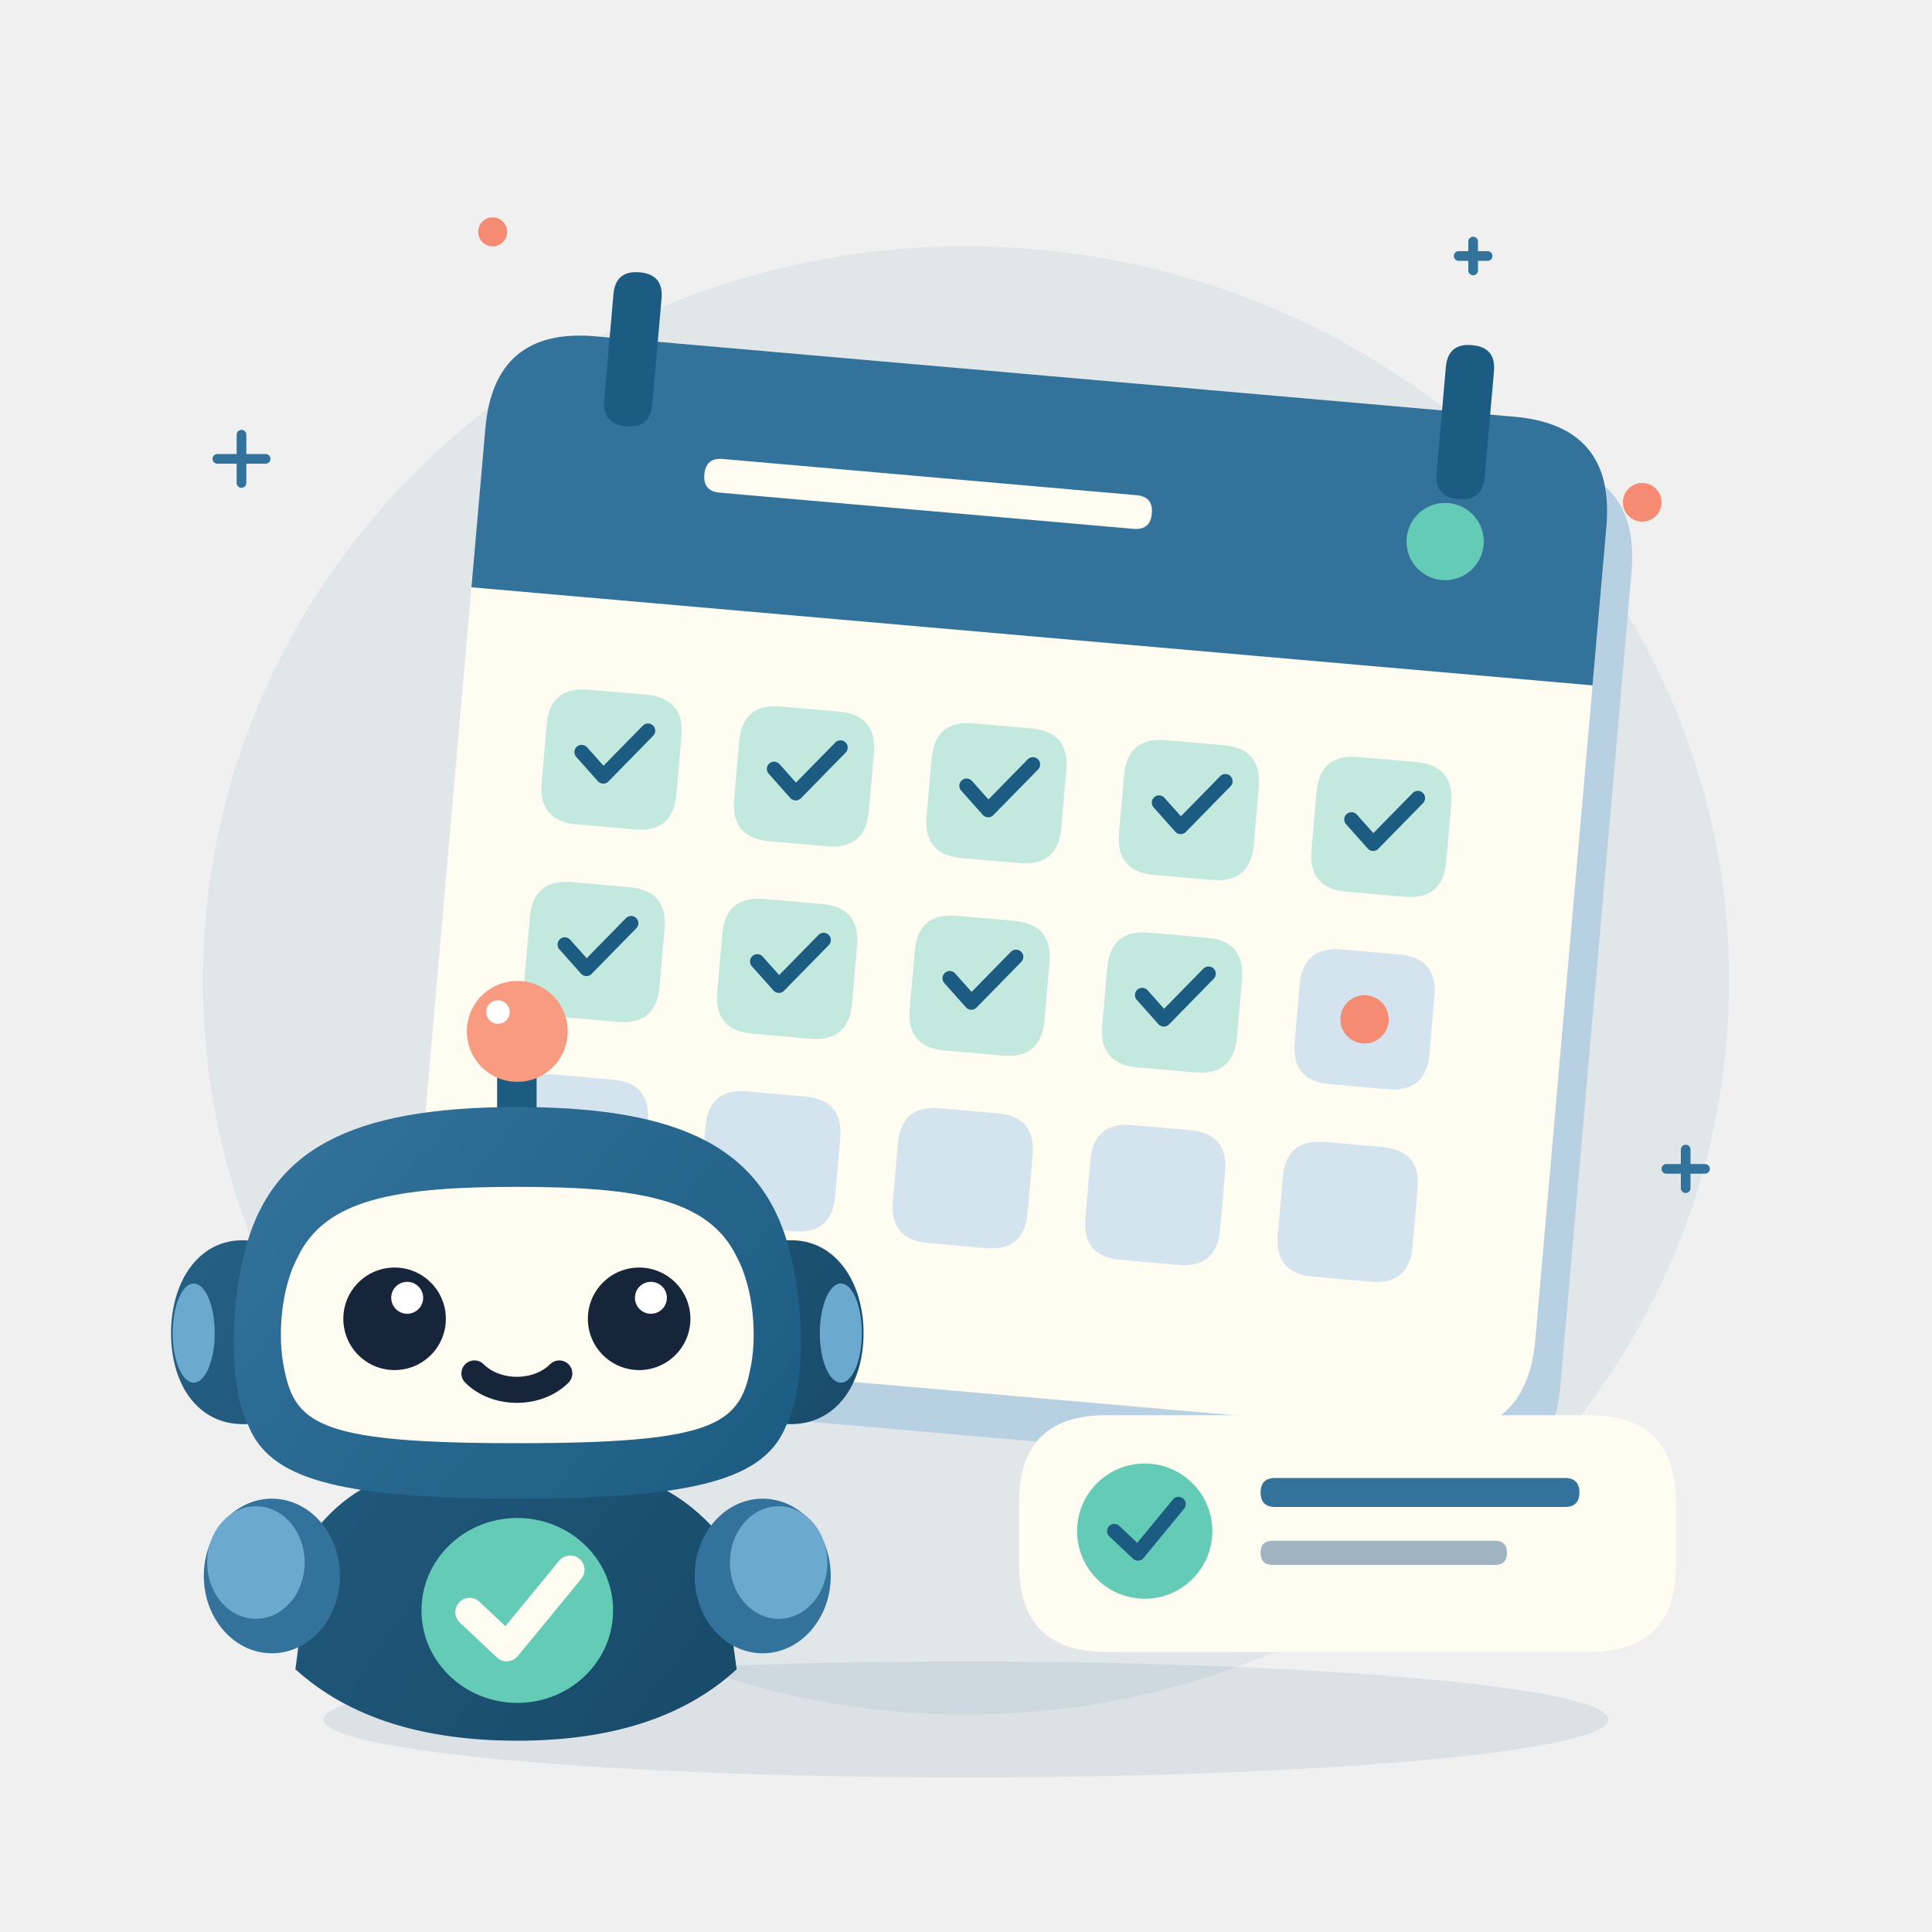
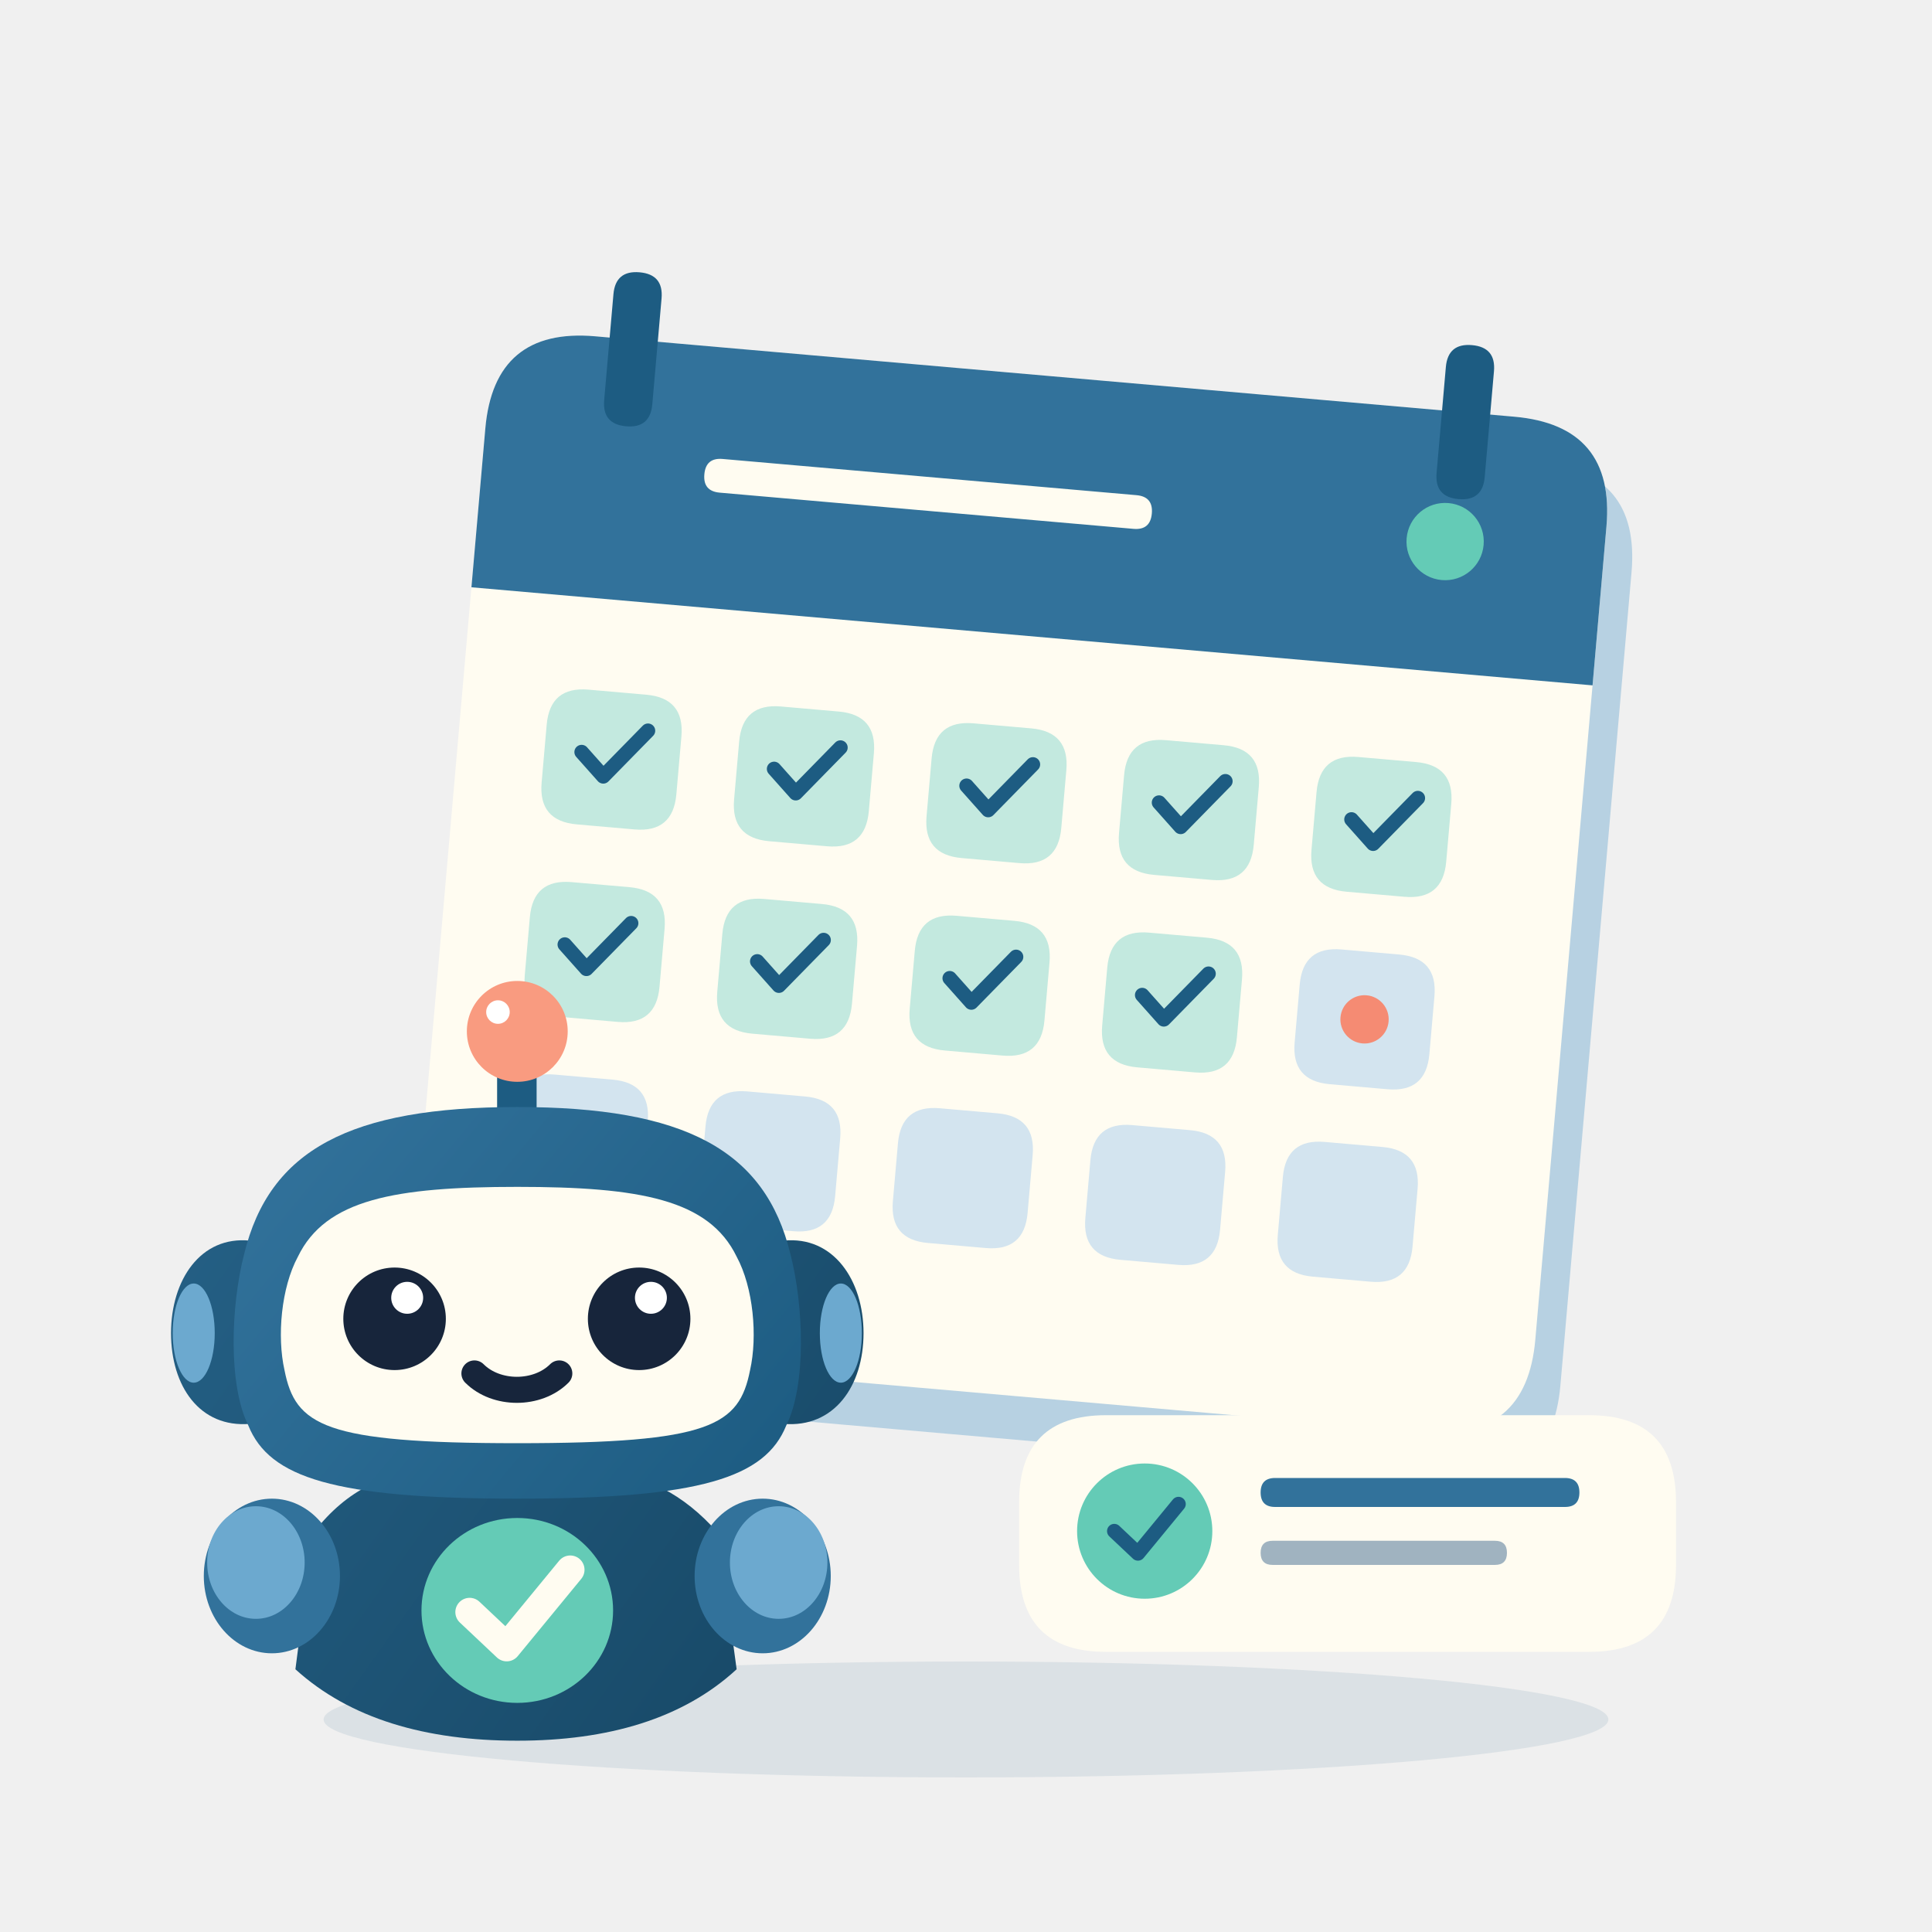
<svg xmlns="http://www.w3.org/2000/svg" viewBox="0 0 400 400" fill="none">
  <defs>
    <linearGradient id="blue" gradientUnits="userSpaceOnUse" x1="350" y1="277" x2="910" y2="744">
      <stop offset="0" stop-color="#32729B" />
      <stop offset="1" stop-color="#1D5C82" />
    </linearGradient>
    <linearGradient id="deepBlue" gradientUnits="userSpaceOnUse" x1="230" y1="436" x2="1000" y2="985">
      <stop offset="0" stop-color="#245F84" />
      <stop offset="1" stop-color="#174866" />
    </linearGradient>
    <linearGradient id="handBlue" gradientUnits="userSpaceOnUse" x1="270" y1="846" x2="960" y2="966">
      <stop offset="0" stop-color="#80BCDE" />
      <stop offset="1" stop-color="#5E9DC5" />
    </linearGradient>
    <linearGradient id="coral" gradientUnits="userSpaceOnUse" x1="310" y1="765" x2="568" y2="1056">
      <stop offset="0" stop-color="#F99B80" />
      <stop offset="1" stop-color="#EF806B" />
    </linearGradient>
    <linearGradient id="mint" gradientUnits="userSpaceOnUse" x1="710" y1="768" x2="921" y2="1055">
      <stop offset="0" stop-color="#77D6C2" />
      <stop offset="1" stop-color="#54C5AC" />
    </linearGradient>
    <clipPath id="top_tip_mask" clipPathUnits="userSpaceOnUse">
      <path d="M710 652 L810 652 L810 870 L618 870 Z" />
    </clipPath>
    <clipPath id="bottom_tip_mask" clipPathUnits="userSpaceOnUse">
      <path d="M607 997 L539 1180 L440 1180 L440 997 Z" />
    </clipPath>
  </defs>
  <g id="progress">
-     <path d="M42 203 A158 152 0 1 0 358 203 A158 152 0 1 0 42 203 Z" fill="#32729B" opacity="0.08" />
    <path d="M67 356 A133 12 0 1 0 333 356 A133 12 0 1 0 67 356 Z" fill="#1D5C82" opacity="0.1" />
-     <path d="M45 95 H55 M50 90 V100" fill="none" stroke="#32729B" stroke-width="2" stroke-linecap="round" stroke-linejoin="round" />
-     <path d="M345 242 H353 M349 238 V246" fill="none" stroke="#32729B" stroke-width="2" stroke-linecap="round" stroke-linejoin="round" />
-     <path d="M302 53 H308 M305 50 V56" fill="none" stroke="#32729B" stroke-width="2" stroke-linecap="round" stroke-linejoin="round" />
-     <path d="M336 104 A4 4 0 1 0 344 104 A4 4 0 1 0 336 104 Z" fill="#F58B73" />
-     <path d="M51 287 A3 3 0 1 0 57 287 A3 3 0 1 0 51 287 Z" fill="#F58B73" />
-     <path d="M99 48 A3 3 0 1 0 105 48 A3 3 0 1 0 99 48 Z" fill="#F58B73" />
    <g id="progress_board" transform="rotate(5 214 191)">
      <path d="M119 87 H310 Q331 87 331 108 V277 Q331 298 310 298 H119 Q98 298 98 277 V108 Q98 87 119 87 Z" fill="#B7D1E2" />
      <path d="M113 78 H304 Q325 78 325 99 V268 Q325 289 304 289 H113 Q92 289 92 268 V99 Q92 78 113 78 Z" fill="#FFFCF1" />
      <path d="M113 78 H304 Q325 78 325 99 V132 H92 V99 Q92 78 113 78Z" fill="#32729B" />
      <path d="M121 64 H121 Q126 64 126 69 V91 Q126 96 121 96 H121 Q116 96 116 91 V69 Q116 64 121 64 Z" fill="#1D5C82" />
      <path d="M294 64 H294 Q299 64 299 69 V91 Q299 96 294 96 H294 Q289 96 289 91 V69 Q289 64 294 64 Z" fill="#1D5C82" />
      <path d="M141.5 101 H227.5 Q231 101 231 104.5 V104.5 Q231 108 227.5 108 H141.5 Q138 108 138 104.5 V104.5 Q138 101 141.5 101 Z" fill="#FFFCF1" />
      <path d="M284 105 A8 8 0 1 0 300 105 A8 8 0 1 0 284 105 Z" fill="#64CBB6" />
      <path d="M118 151 H130 Q138 151 138 159 V171 Q138 179 130 179 H118 Q110 179 110 171 V159 Q110 151 118 151 Z" fill="#C3E9DF" />
      <path d="M117.7 164 L122.6 168.62 L131.0 158.4" fill="none" stroke="#1D5C82" stroke-width="3" stroke-linecap="round" stroke-linejoin="round" />
      <path d="M158 151 H170 Q178 151 178 159 V171 Q178 179 170 179 H158 Q150 179 150 171 V159 Q150 151 158 151 Z" fill="#C3E9DF" />
      <path d="M157.7 164 L162.6 168.62 L171.0 158.4" fill="none" stroke="#1D5C82" stroke-width="3" stroke-linecap="round" stroke-linejoin="round" />
      <path d="M198 151 H210 Q218 151 218 159 V171 Q218 179 210 179 H198 Q190 179 190 171 V159 Q190 151 198 151 Z" fill="#C3E9DF" />
      <path d="M197.7 164 L202.6 168.62 L211.0 158.4" fill="none" stroke="#1D5C82" stroke-width="3" stroke-linecap="round" stroke-linejoin="round" />
      <path d="M238 151 H250 Q258 151 258 159 V171 Q258 179 250 179 H238 Q230 179 230 171 V159 Q230 151 238 151 Z" fill="#C3E9DF" />
      <path d="M237.7 164 L242.6 168.62 L251.0 158.4" fill="none" stroke="#1D5C82" stroke-width="3" stroke-linecap="round" stroke-linejoin="round" />
      <path d="M278 151 H290 Q298 151 298 159 V171 Q298 179 290 179 H278 Q270 179 270 171 V159 Q270 151 278 151 Z" fill="#C3E9DF" />
      <path d="M277.7 164 L282.6 168.62 L291.0 158.4" fill="none" stroke="#1D5C82" stroke-width="3" stroke-linecap="round" stroke-linejoin="round" />
      <path d="M118 191 H130 Q138 191 138 199 V211 Q138 219 130 219 H118 Q110 219 110 211 V199 Q110 191 118 191 Z" fill="#C3E9DF" />
      <path d="M117.7 204 L122.6 208.62 L131.0 198.4" fill="none" stroke="#1D5C82" stroke-width="3" stroke-linecap="round" stroke-linejoin="round" />
      <path d="M158 191 H170 Q178 191 178 199 V211 Q178 219 170 219 H158 Q150 219 150 211 V199 Q150 191 158 191 Z" fill="#C3E9DF" />
      <path d="M157.7 204 L162.6 208.62 L171.0 198.4" fill="none" stroke="#1D5C82" stroke-width="3" stroke-linecap="round" stroke-linejoin="round" />
      <path d="M198 191 H210 Q218 191 218 199 V211 Q218 219 210 219 H198 Q190 219 190 211 V199 Q190 191 198 191 Z" fill="#C3E9DF" />
      <path d="M197.7 204 L202.6 208.62 L211.0 198.4" fill="none" stroke="#1D5C82" stroke-width="3" stroke-linecap="round" stroke-linejoin="round" />
      <path d="M238 191 H250 Q258 191 258 199 V211 Q258 219 250 219 H238 Q230 219 230 211 V199 Q230 191 238 191 Z" fill="#C3E9DF" />
      <path d="M237.7 204 L242.6 208.62 L251.0 198.4" fill="none" stroke="#1D5C82" stroke-width="3" stroke-linecap="round" stroke-linejoin="round" />
      <path d="M278 191 H290 Q298 191 298 199 V211 Q298 219 290 219 H278 Q270 219 270 211 V199 Q270 191 278 191 Z" fill="#D3E4EF" />
      <path d="M279 205 A5 5 0 1 0 289 205 A5 5 0 1 0 279 205 Z" fill="#F58B73" />
      <path d="M118 231 H130 Q138 231 138 239 V251 Q138 259 130 259 H118 Q110 259 110 251 V239 Q110 231 118 231 Z" fill="#D3E4EF" />
      <path d="M158 231 H170 Q178 231 178 239 V251 Q178 259 170 259 H158 Q150 259 150 251 V239 Q150 231 158 231 Z" fill="#D3E4EF" />
      <path d="M198 231 H210 Q218 231 218 239 V251 Q218 259 210 259 H198 Q190 259 190 251 V239 Q190 231 198 231 Z" fill="#D3E4EF" />
      <path d="M238 231 H250 Q258 231 258 239 V251 Q258 259 250 259 H238 Q230 259 230 251 V239 Q230 231 238 231 Z" fill="#D3E4EF" />
      <path d="M278 231 H290 Q298 231 298 239 V251 Q298 259 290 259 H278 Q270 259 270 251 V239 Q270 231 278 231 Z" fill="#D3E4EF" />
    </g>
    <g id="mascot_pose" transform="translate(-2 181) scale(0.174)">
      <g id="robot" data-pivot-x="627" data-pivot-y="627">
        <path id="torso" fill="url(#deepBlue)" d="M384 784 C426 730 471 713 520 710 L728 710 C778 715 824 736 866 784 L888 946 C824 1005 735 1031 627 1031 C518 1031 428 1005 363 946 Z" />
        <g id="head_rig" data-pivot-x="627" data-pivot-y="530">
          <g id="antenna" data-pivot-x="627" data-pivot-y="278">
            <path fill="#1D5C82" d="M603 227 H650 V295 H603 Z" />
            <path fill="url(#coral)" d="M687 187 A60 60 0 1 1 567 187 A60 60 0 1 1 687 187 Z" />
            <path fill="#FFFFFF" d="M618 164 A14 14 0 1 1 590 164 A14 14 0 1 1 618 164 Z" />
          </g>
          <g id="ears">
            <path fill="url(#deepBlue)" d="M309 436 C250 430 215 483 215 546 C215 609 249 659 309 654 L330 624 V465 Z" />
            <path fill="url(#deepBlue)" d="M944 436 C1003 430 1039 483 1039 546 C1039 609 1004 659 944 654 L923 624 V465 Z" />
            <path fill="#6CA9CF" d="M267 546 A25 59 0 1 1 217 546 A25 59 0 1 1 267 546 Z" />
            <path fill="#6CA9CF" d="M1037 546 A25 59 0 1 1 987 546 A25 59 0 1 1 1037 546 Z" />
          </g>
          <path id="head" fill="url(#blue)" d="M627 277 C428 277 332 328 302 452 C286 514 283 608 307 656 C332 718 409 743 627 743 C845 743 922 718 947 656 C971 608 968 514 952 452 C922 328 826 277 627 277 Z" />
          <path id="face" fill="#FFFCF1" d="M627 372 C481 372 399 387 366 455 C346 492 341 550 350 590 C363 656 397 677 627 677 C857 677 891 656 904 590 C913 550 908 492 888 455 C855 387 773 372 627 372 Z" />
          <g id="eyes" data-pivot-x="627" data-pivot-y="529">
            <g id="eye_blink" data-pivot-x="627" data-pivot-y="529">
              <path fill="#17253B" d="M542 529 A61 61 0 1 1 420 529 A61 61 0 1 1 542 529 Z" />
              <path fill="#17253B" d="M833 529 A61 61 0 1 1 711 529 A61 61 0 1 1 833 529 Z" />
              <path fill="#FFFFFF" d="M515 504 A19 19 0 1 1 477 504 A19 19 0 1 1 515 504 Z" />
              <path fill="#FFFFFF" d="M805 504 A19 19 0 1 1 767 504 A19 19 0 1 1 805 504 Z" />
            </g>
          </g>
          <path id="smile" stroke="#17253B" stroke-width="31" stroke-linecap="round" d="M576 594 C602 620 651 620 677 594" />
        </g>
        <path d="M513 876 A114 110 0 1 0 741 876 A114 110 0 1 0 513 876 Z" fill="#64CBB6" />
        <path d="M570.3 878 L614.4 919.58 L690.0 827.6" fill="none" stroke="#FFFCF1" stroke-width="34" stroke-linecap="round" stroke-linejoin="round" />
        <path d="M254 835 A81 92 0 1 0 416 835 A81 92 0 1 0 254 835 Z" fill="#32729B" />
        <path d="M838 835 A81 92 0 1 0 1000 835 A81 92 0 1 0 838 835 Z" fill="#32729B" />
        <path d="M258 819 A58 67 0 1 0 374 819 A58 67 0 1 0 258 819 Z" fill="#6CA9CF" />
        <path d="M880 819 A58 67 0 1 0 996 819 A58 67 0 1 0 880 819 Z" fill="#6CA9CF" />
      </g>
    </g>
    <path d="M229 293 H329 Q347 293 347 311 V324 Q347 342 329 342 H229 Q211 342 211 324 V311 Q211 293 229 293 Z" fill="#FFFCF1" />
    <path d="M223 317 A14 14 0 1 0 251 317 A14 14 0 1 0 223 317 Z" fill="#64CBB6" />
    <path d="M230.7 317 L235.6 321.62 L244.0 311.4" fill="none" stroke="#1D5C82" stroke-width="3" stroke-linecap="round" stroke-linejoin="round" />
    <path d="M264 306 H324 Q327 306 327 309 V309 Q327 312 324 312 H264 Q261 312 261 309 V309 Q261 306 264 306 Z" fill="#32729B" />
    <path d="M263.5 319 H309.5 Q312 319 312 321.5 V321.5 Q312 324 309.5 324 H263.5 Q261 324 261 321.5 V321.5 Q261 319 263.5 319 Z" fill="#A0B3C0" />
  </g>
</svg>
